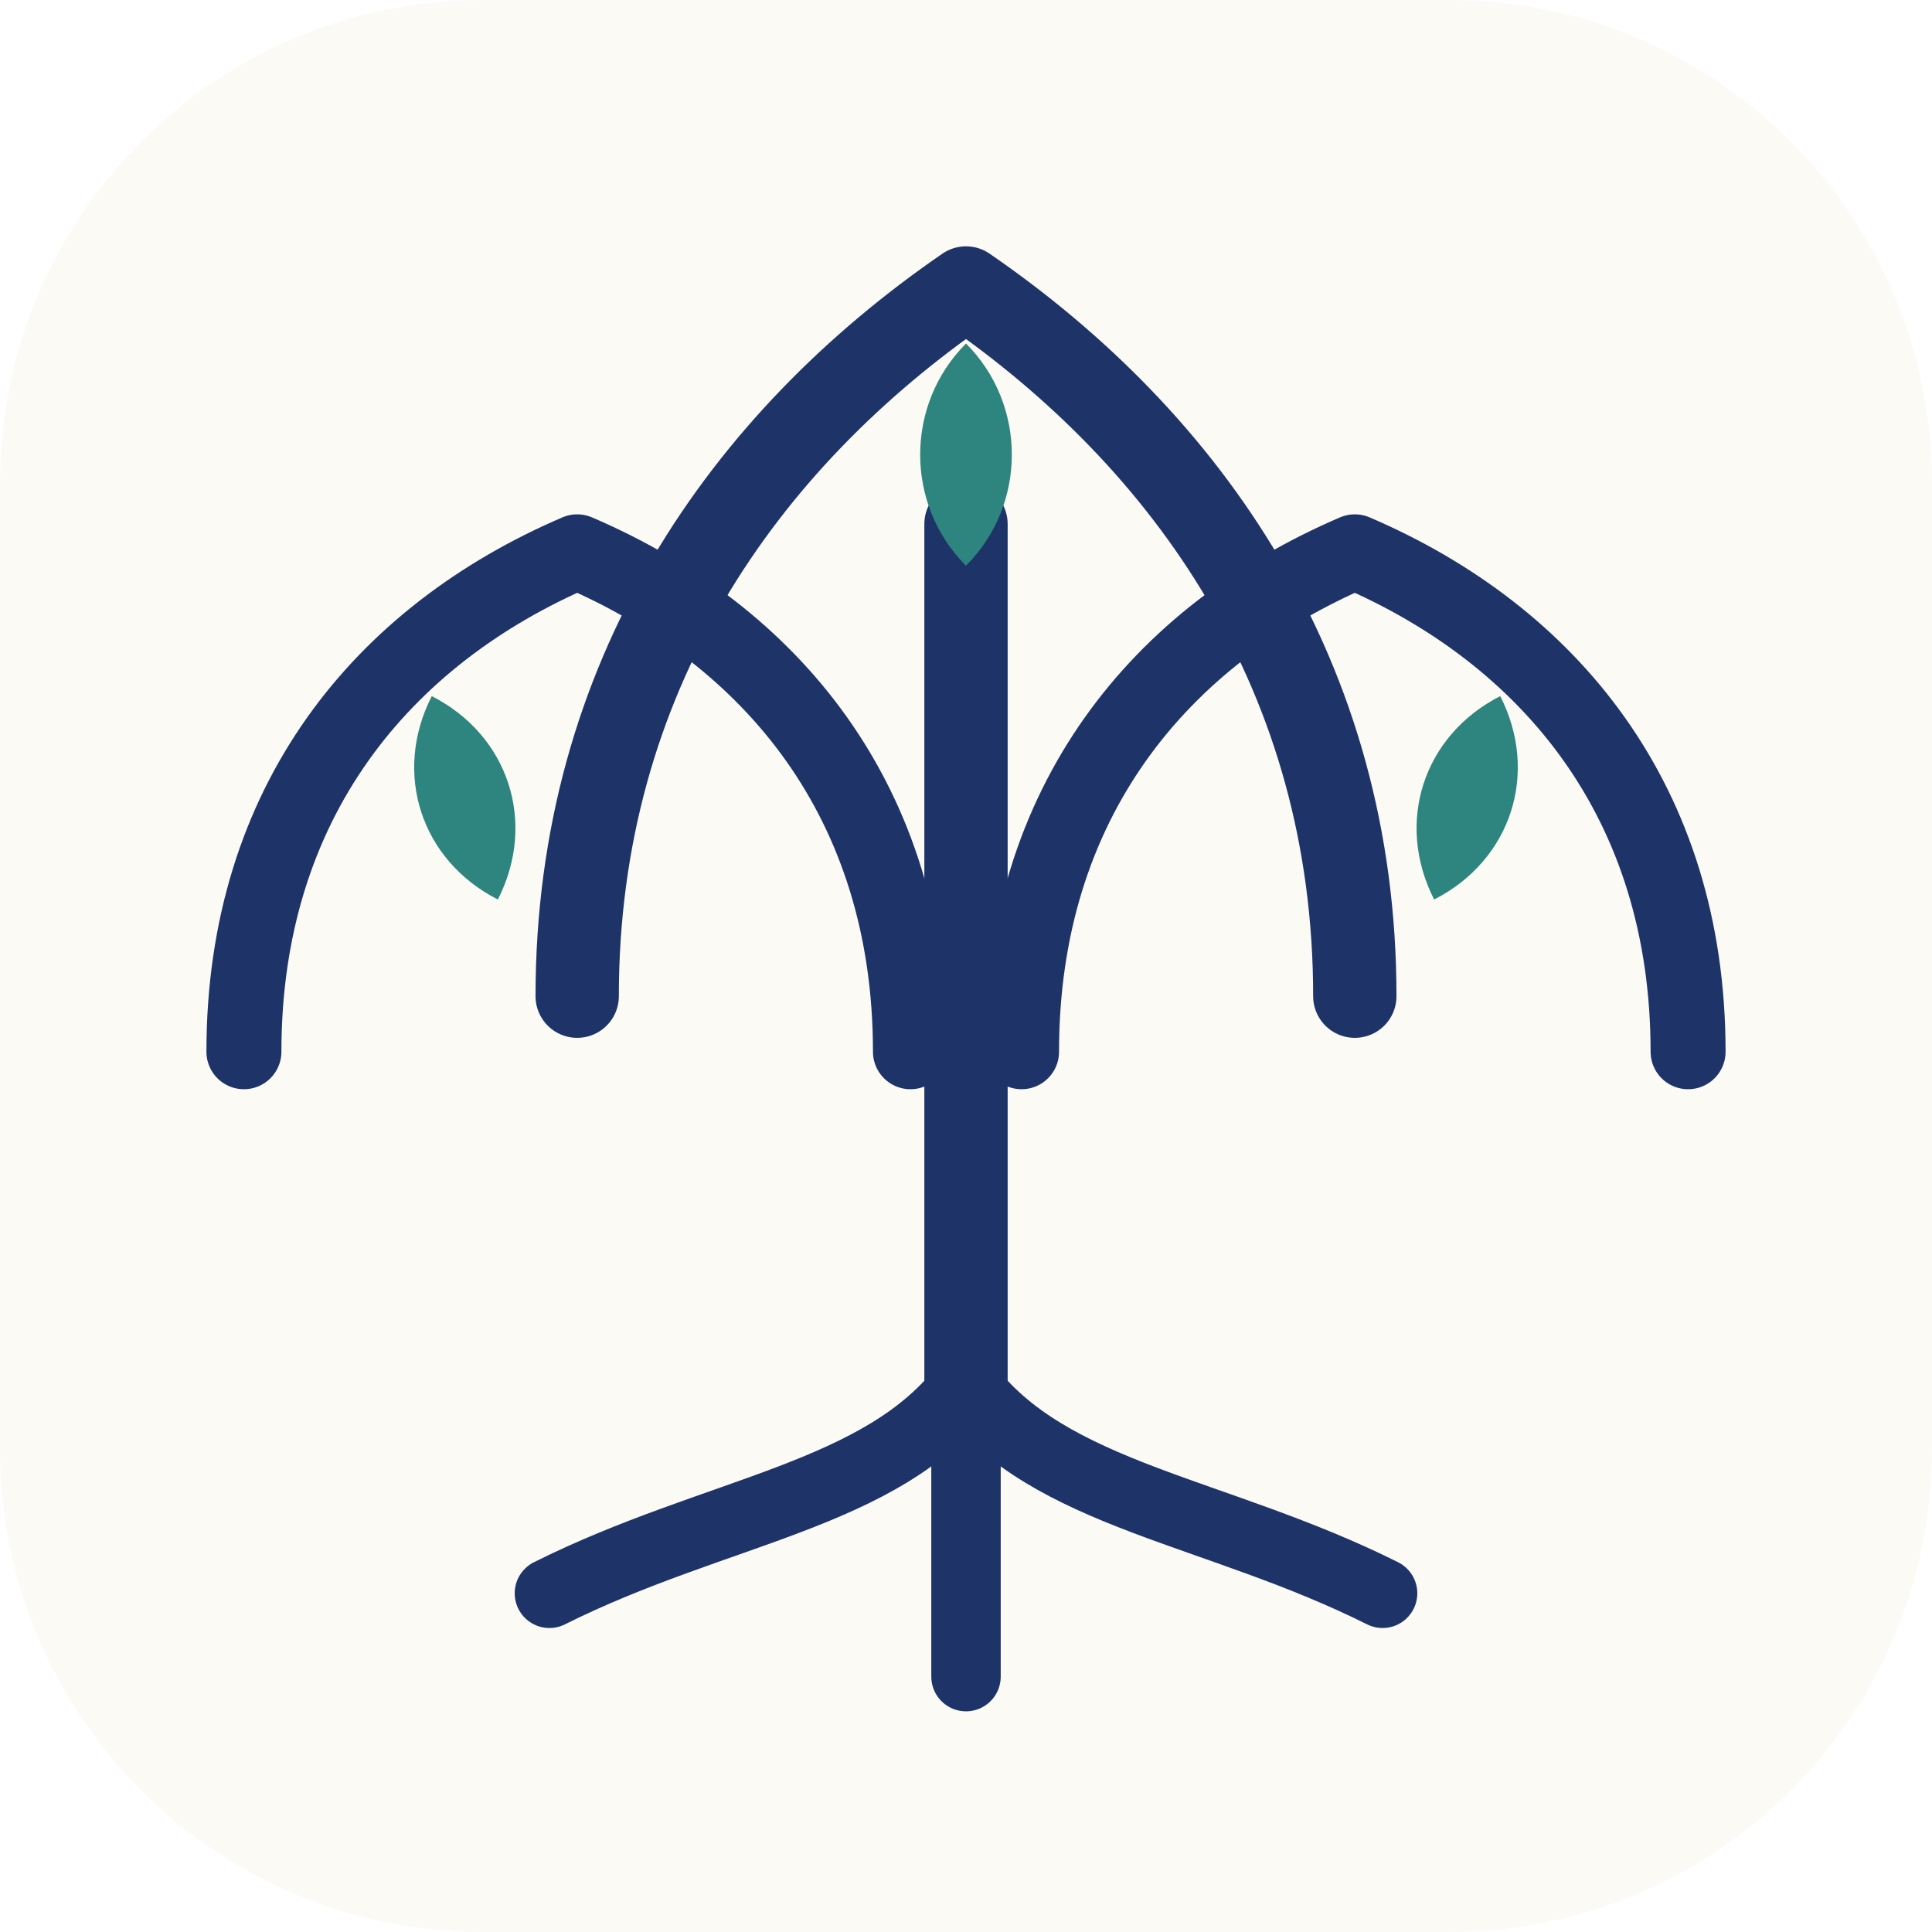
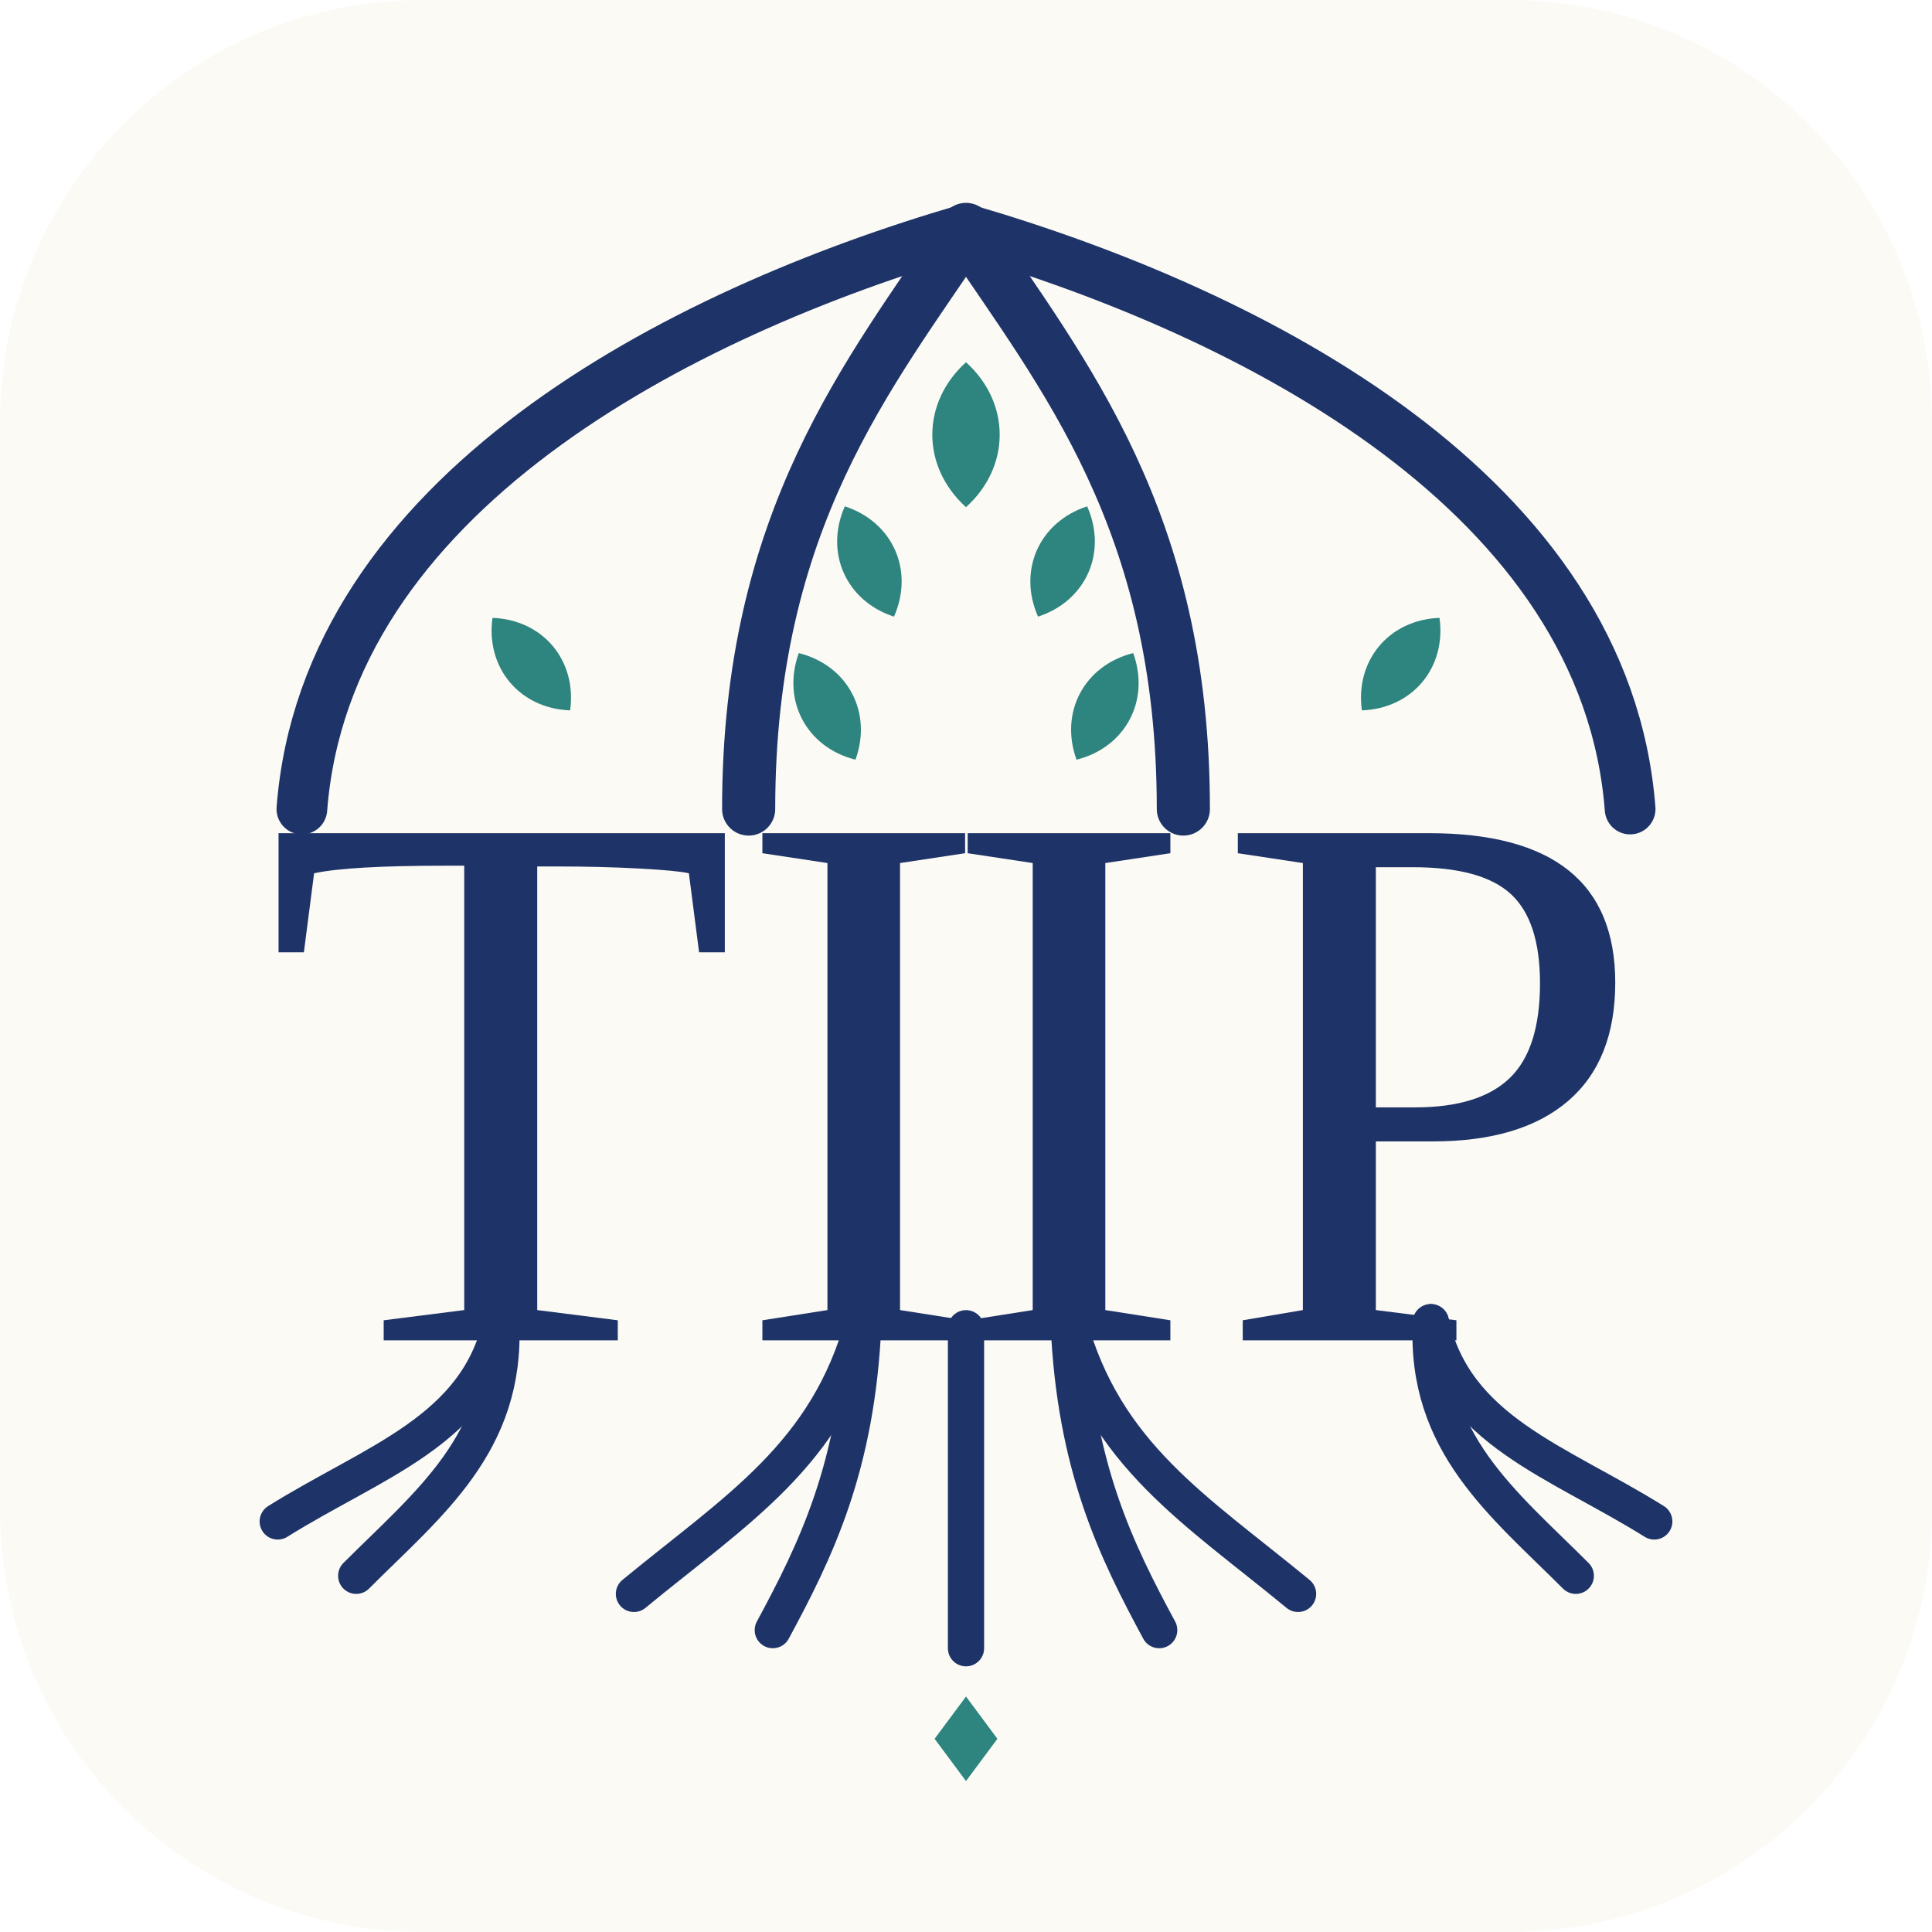
<svg xmlns="http://www.w3.org/2000/svg" viewBox="0 0 64 64" width="64" height="64">
-   <rect width="64" height="64" rx="16" fill="#fcfaf5" />
-   <g transform="translate(32 33) scale(0.46) translate(-60 -60)">
+   <rect width="64" height="64" rx="14" fill="#fcfaf5" />
+   <g transform="translate(32 32) scale(0.40) translate(-60 -69)">
    <g fill="none" stroke="#1e3468" stroke-linecap="round" stroke-linejoin="round">
-       <path d="M8 64 C8 46 18 34 32 28 C46 34 56 46 56 64" stroke-width="5.4" />
-       <path d="M64 64 C64 46 74 34 88 28 C102 34 112 46 112 64" stroke-width="5.4" />
-       <path d="M32 60 C32 37 44 20 60 9 C76 20 88 37 88 60" stroke-width="6" />
-       <path d="M60 26 L60 88" stroke-width="6" />
-       <path d="M60 88 C54 96 42 97 30 103" stroke-width="5" />
-       <path d="M60 88 L60 109" stroke-width="5" />
-       <path d="M60 88 C66 96 78 97 90 103" stroke-width="5" />
+       <path d="M42 56 C42 32 52 20 60 8 C68 20 78 32 78 56" stroke-width="4.4" />
+       <path d="M60 8 C36 15 7 30 5 56" stroke-width="4.2" />
+       <path d="M60 8 C84 15 113 30 115 56" stroke-width="4.2" />
+     </g>
+     <g fill="#1e3468">
+       <path d="M11.775 100.0V98.34L18.446 97.494V60.694H16.849Q8.925 60.694 6.012 61.32L5.167 67.866H3.068V58.0H40.026V67.866H37.896L37.05 61.32Q36.111 61.101 32.947 60.928Q29.784 60.756 26.026 60.756H24.491V97.494L31.162 98.34V100.0Z" />
+       <path d="M54.538 97.494 59.925 98.34V100.0H43.138V98.34L48.525 97.494V60.474L43.138 59.66V58.0H59.925V59.66L54.538 60.474Z" />
+       <path d="M71.538 97.494 76.925 98.34V100.0H60.138V98.34L65.525 97.494V60.474L60.138 59.66V58.0H76.925V59.66L71.538 60.474Z" />
+       <path d="M107.536 70.434Q107.536 65.266 105.124 63.043Q102.713 60.819 97.012 60.819H93.943V80.707H97.2Q102.493 80.707 105.015 78.295Q107.536 75.884 107.536 70.434ZM93.943 83.526V97.494L100.614 98.34V100.0H82.918V98.34L87.898 97.494V60.474L82.511 59.66V58.0H98.359Q113.768 58.0 113.768 70.371Q113.768 76.823 109.869 80.174Q105.97 83.526 98.672 83.526Z" />
+     </g>
+     <g fill="none" stroke="#1e3468" stroke-linecap="round" stroke-width="3">
+       <path d="M21.5 98.5 C19.5 107.5 11 110 3 115" />
+       <path d="M21.5 98.5 C22 108.5 15.5 113.5 9.5 119.5" />
+       <path d="M51.5 98.5 C48.5 109.5 41 114 32.5 121" />
+       <path d="M51.5 98.5 C51 110.5 47.5 117.5 44 124" />
+       <path d="M60 99 L60 125.5" />
+       <path d="M68.5 98.5 C69 110.5 72.5 117.5 76 124" />
+       <path d="M68.5 98.5 C71.5 109.5 79 114 87.5 121" />
+       <path d="M98.5 98.5 C98 108.5 104.5 113.5 110.5 119.5" />
+       <path d="M98.5 98.5 C100.5 107.5 109 110 117 115" />
    </g>
    <g fill="#2e847e">
-       <path d="M60 13 C64.4 17.4 64.4 24.6 60 29 C55.6 24.6 55.6 17.4 60 13 Z" />
-       <path d="M24 38 C28.4 42.4 28.4 49 24 53.4 C19.6 49 19.6 42.4 24 38 Z" transform="rotate(-18 24 46)" />
-       <path d="M96 38 C100.4 42.4 100.4 49 96 53.4 C91.6 49 91.6 42.4 96 38 Z" transform="rotate(18 96 46)" />
+       <path d="M60 19.0 C63.72 22.36 63.72 27.64 60 31.0 C56.28 27.64 56.28 22.36 60 19.0 Z" transform="rotate(0 60 25)" />
+       <path d="M52 30.5 C55.1 33.3 55.1 37.7 52 40.5 C48.9 37.7 48.9 33.3 52 30.5 Z" transform="rotate(-24 52 35.5)" />
+       <path d="M68 30.5 C71.1 33.3 71.1 37.7 68 40.5 C64.9 37.7 64.9 33.3 68 30.5 Z" transform="rotate(24 68 35.5)" />
+       <path d="M48.5 42.5 C51.6 45.3 51.6 49.7 48.5 52.5 C45.4 49.7 45.4 45.3 48.5 42.5 Z" transform="rotate(-28 48.5 47.5)" />
+       <path d="M71.5 42.5 C74.6 45.3 74.6 49.7 71.5 52.5 C68.4 49.7 68.4 45.3 71.5 42.5 Z" transform="rotate(28 71.5 47.5)" />
+       <path d="M24 39.0 C27.1 41.8 27.1 46.2 24 49.0 C20.9 46.2 20.9 41.8 24 39.0 Z" transform="rotate(-40 24 44)" />
+       <path d="M96 39.0 C99.1 41.8 99.1 46.2 96 49.0 C92.9 46.2 92.9 41.8 96 39.0 Z" transform="rotate(40 96 44)" />
    </g>
+     <path d="M60 129.5 L62.6 133 L60 136.5 L57.4 133 Z" fill="#2e847e" />
  </g>
</svg>
